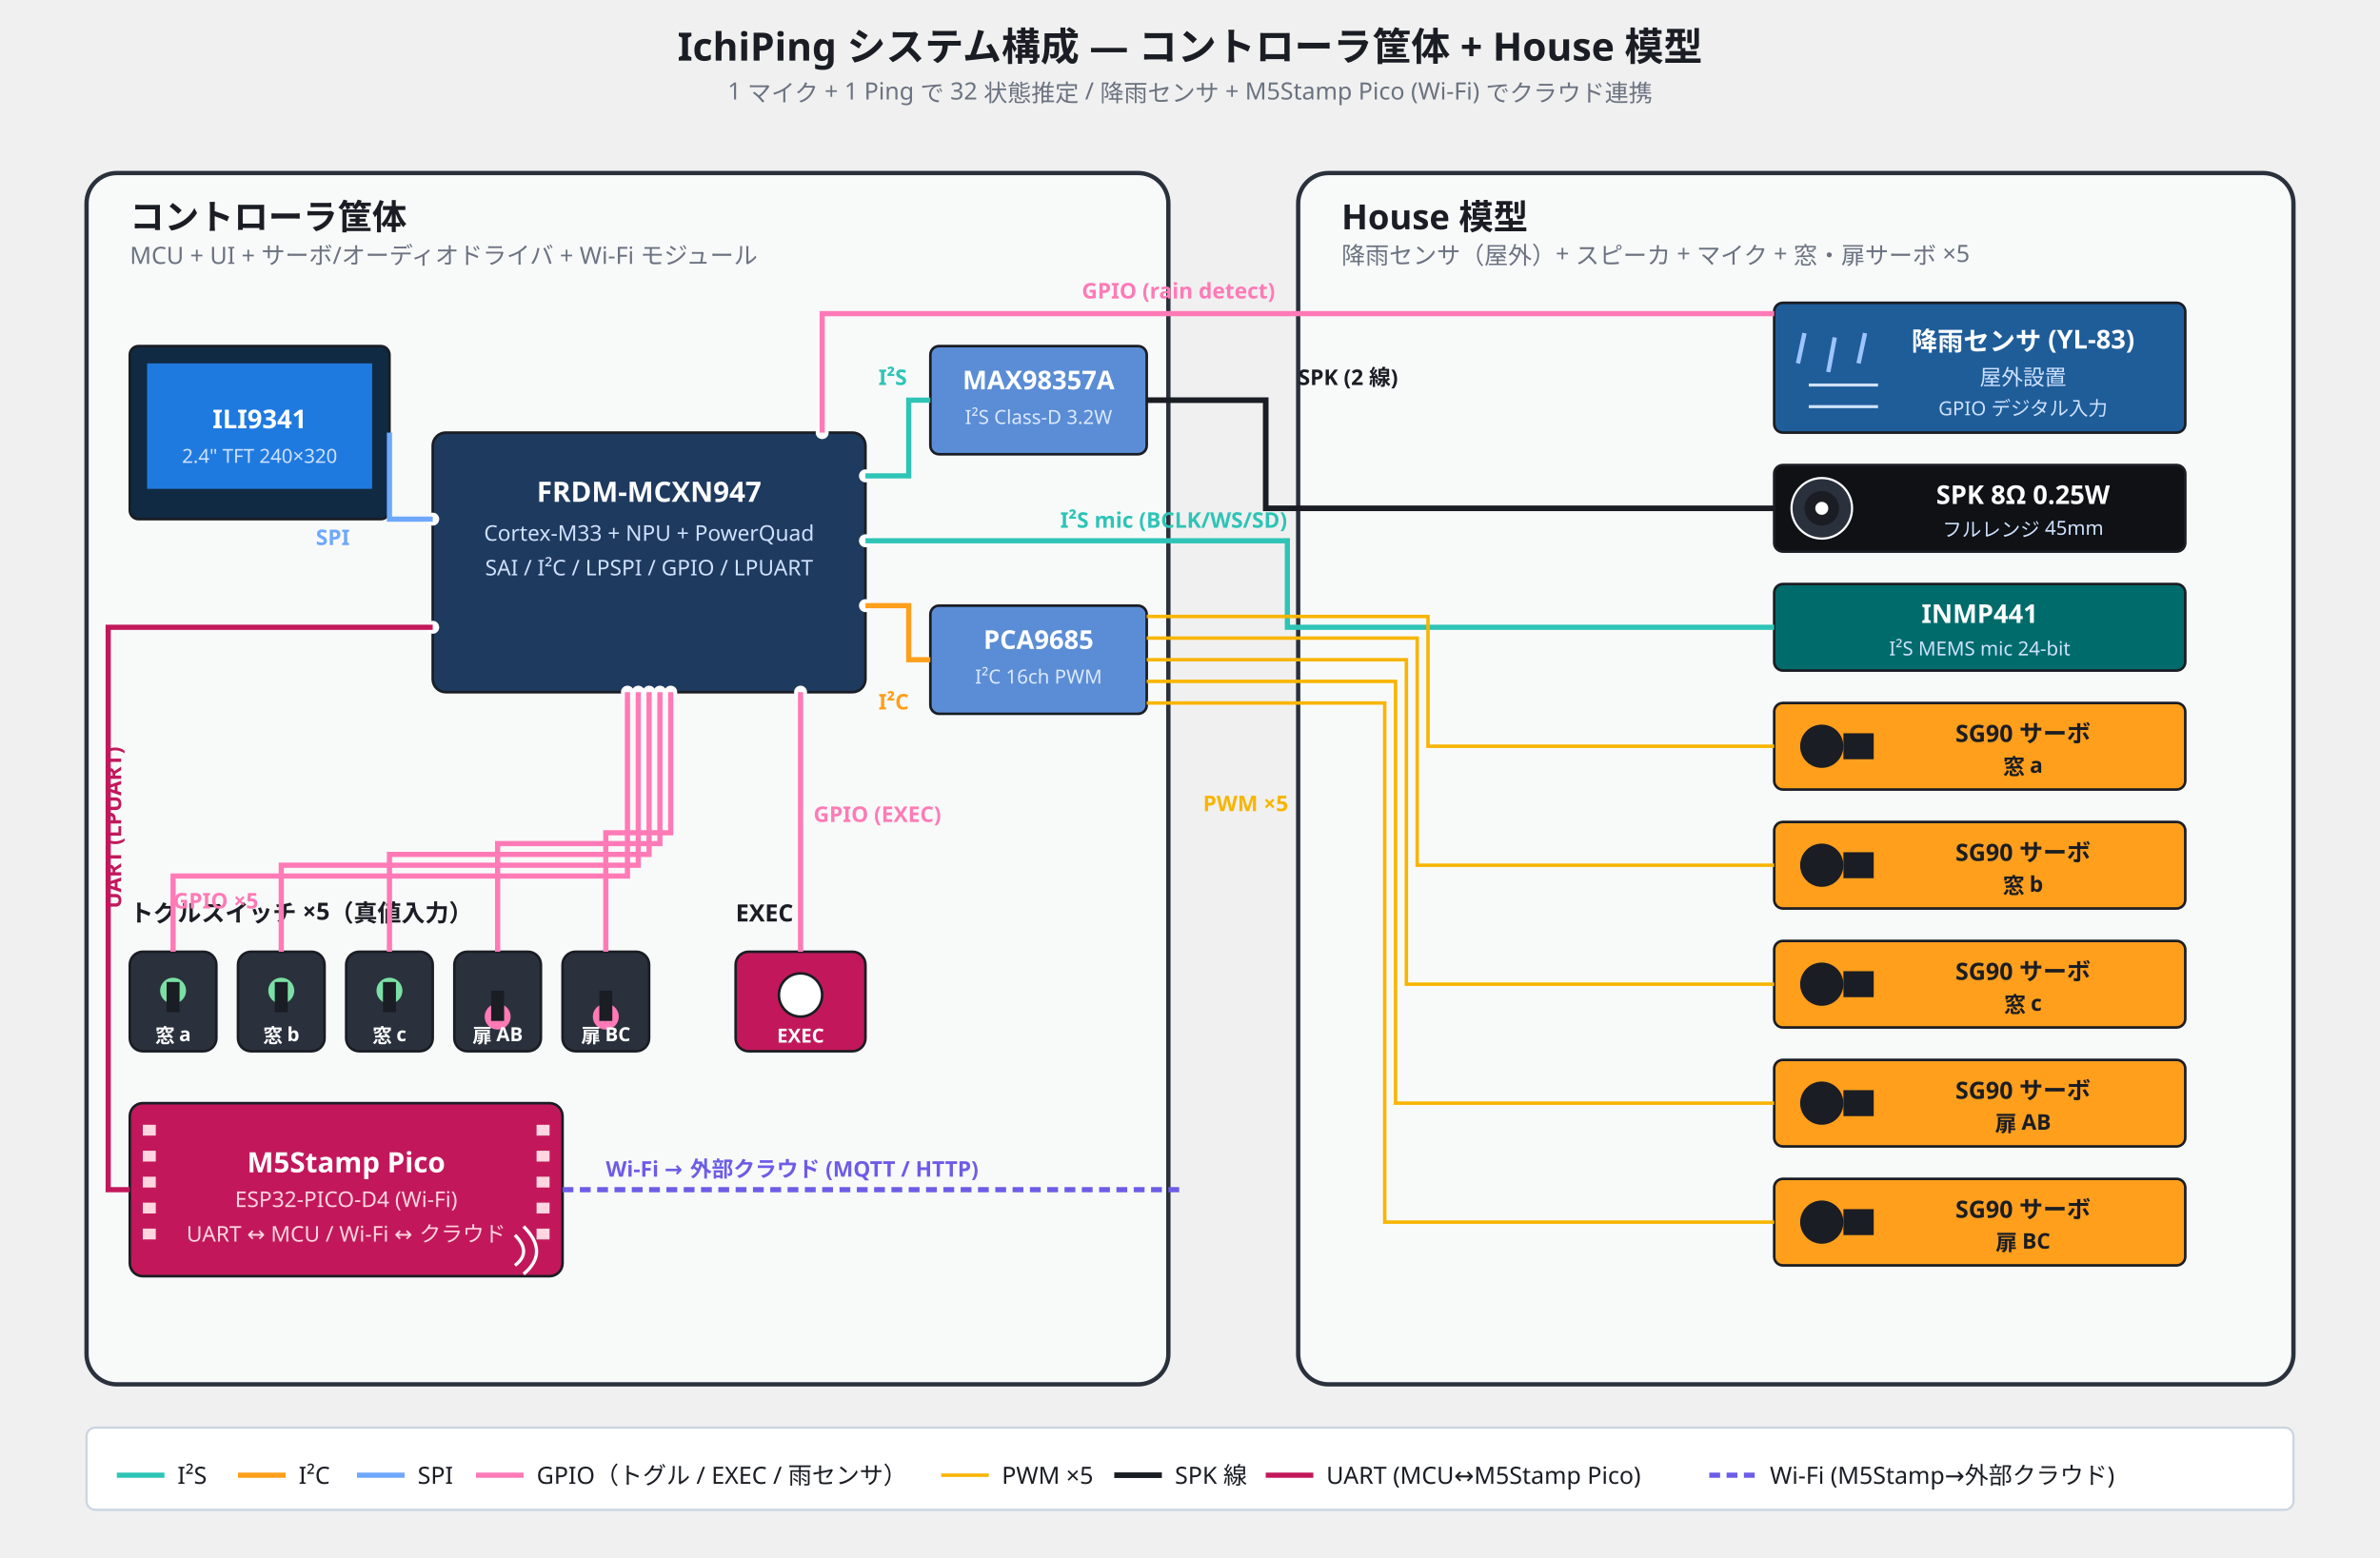
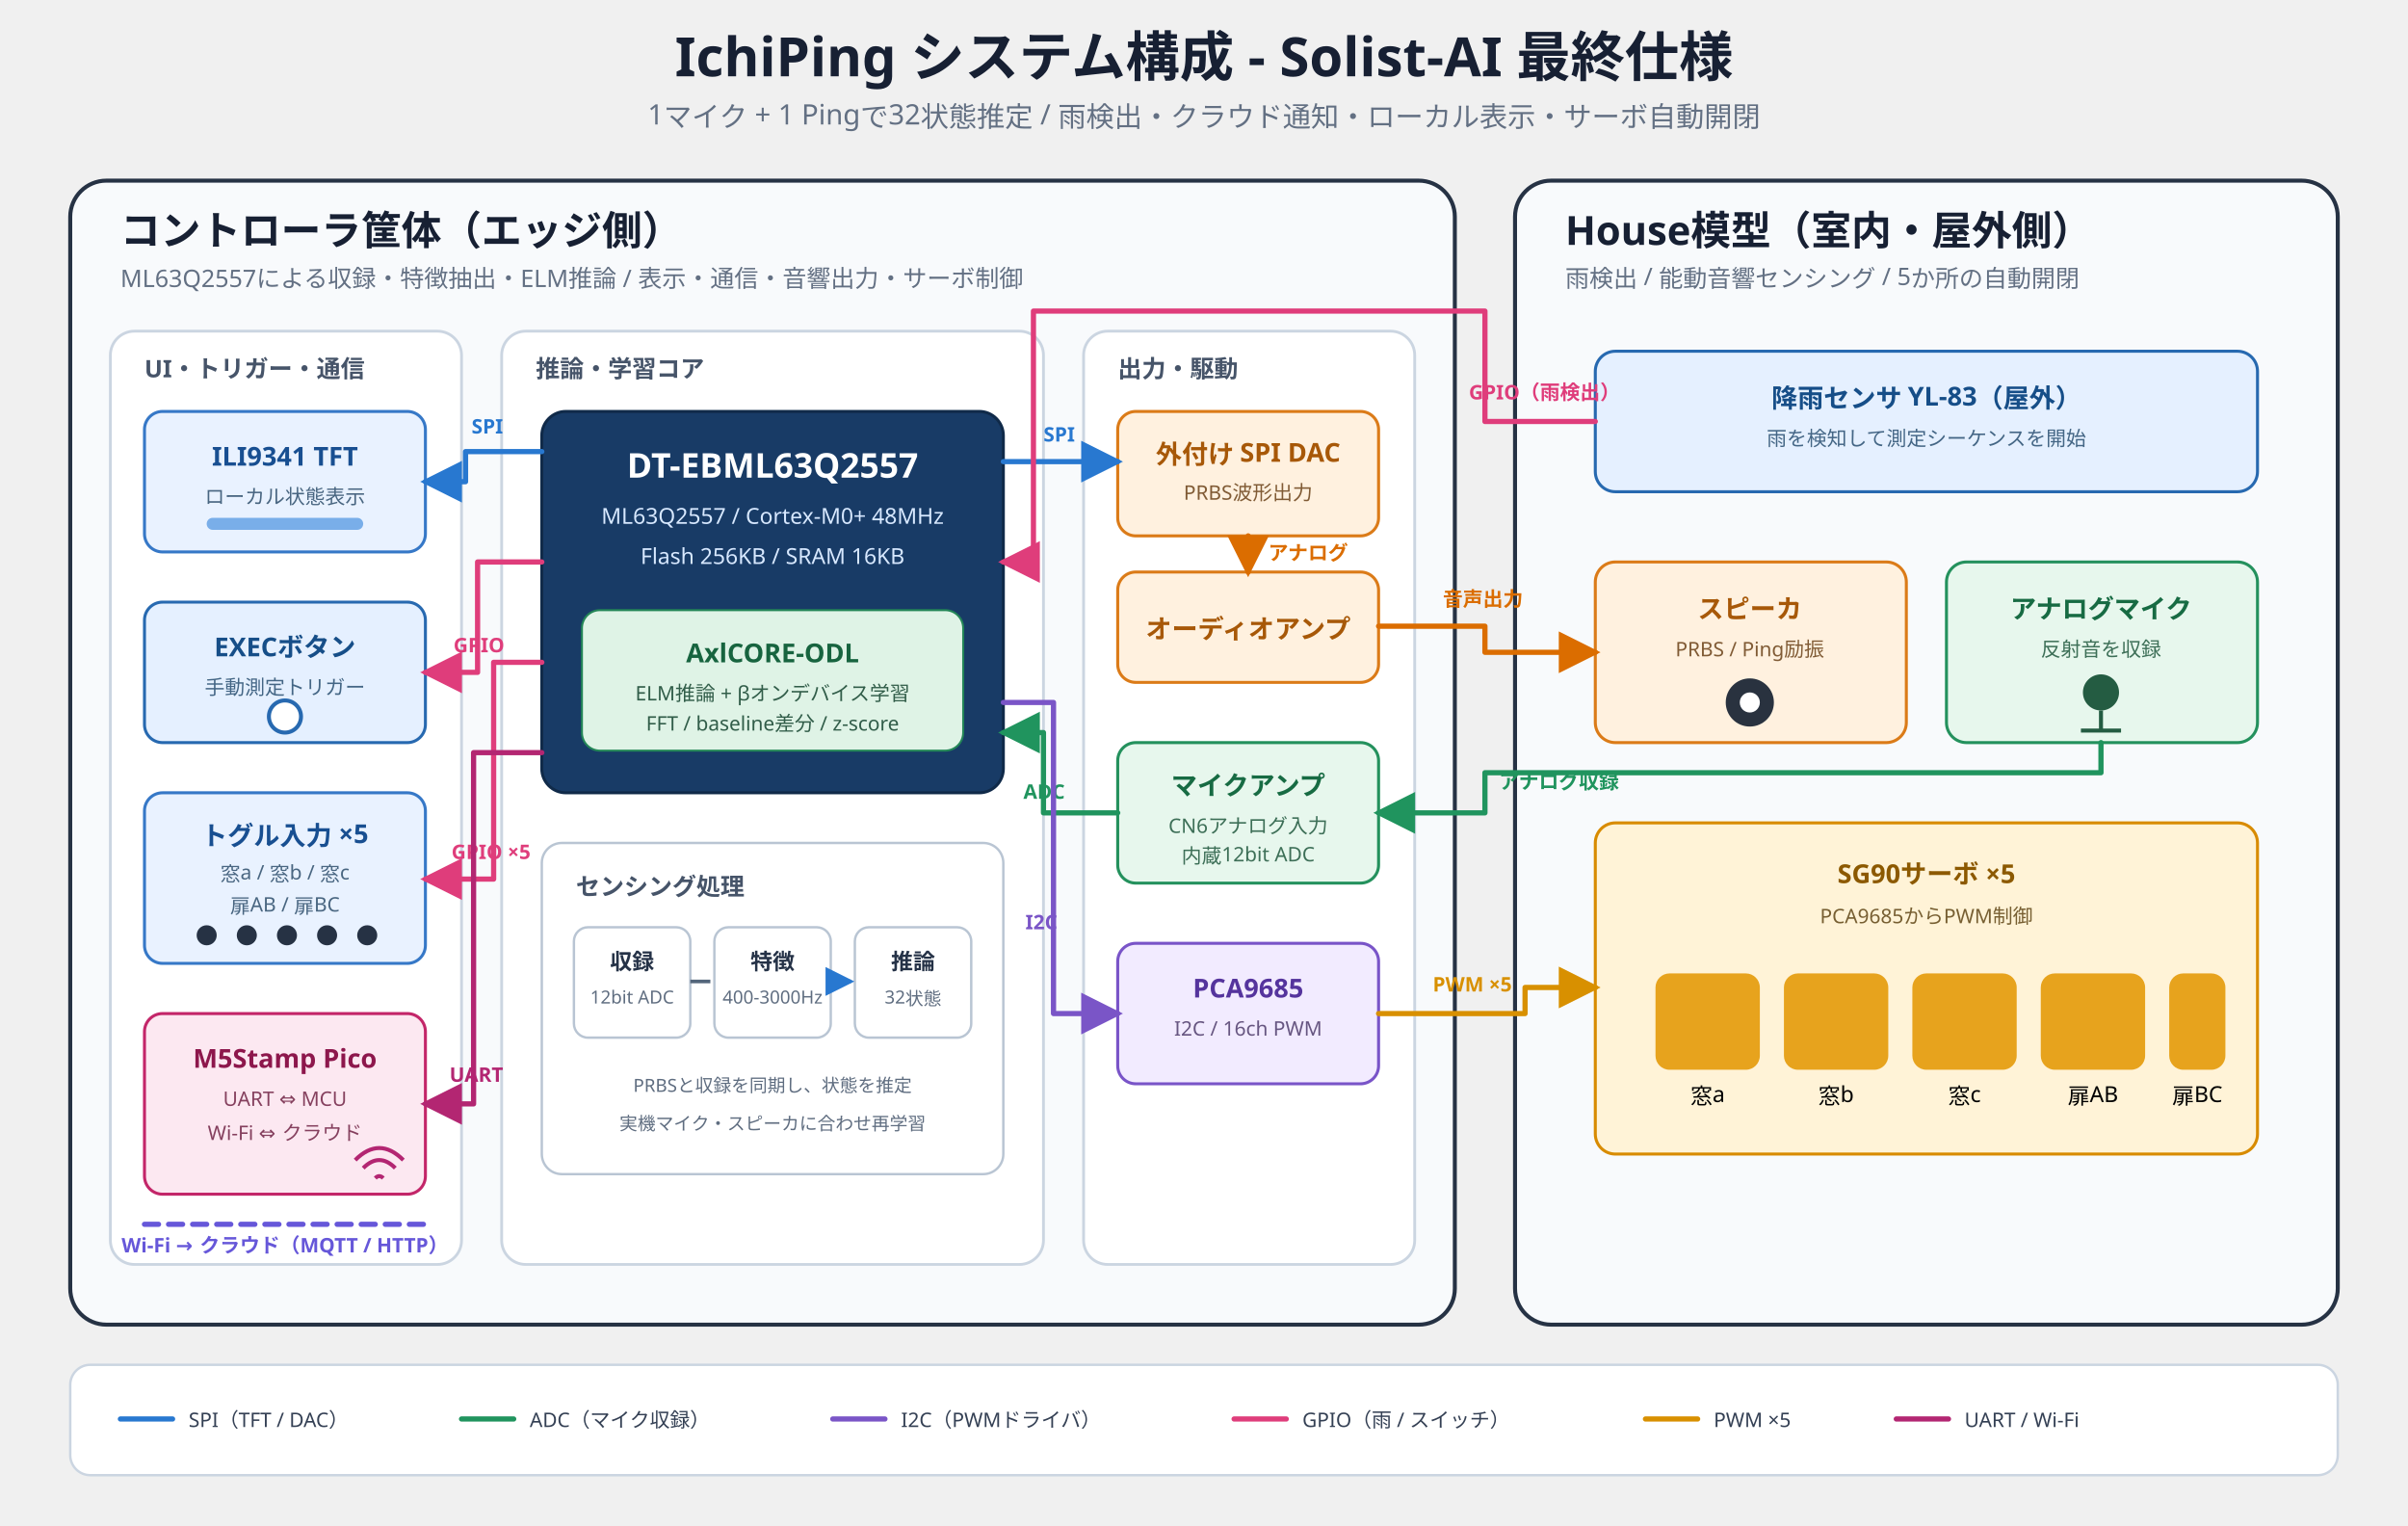
- <svg xmlns="http://www.w3.org/2000/svg" viewBox="0 0 1100 720" font-family="Hiragino Sans, Yu Gothic UI, Segoe UI, sans-serif">
+ <svg xmlns="http://www.w3.org/2000/svg" viewBox="0 0 1200 760" font-family="'Yu Gothic UI','Meiryo','Segoe UI',sans-serif">
  <defs>
    <style>
-       .enclosure { fill: #f8fafa; stroke: #2a313d; stroke-width: 2; }
-       .enclosure-label { font-size: 16px; font-weight: 800; fill: #1a1d23; }
-       .enclosure-sub { font-size: 11px; fill: #6b7280; }
- 
-       .part { stroke: #1a1d23; stroke-width: 1.2; }
-       .part-mcu { fill: #1f3a5f; }
-       .part-mcu-text { fill: #fff; font-weight: 700; font-size: 13px; }
-       .part-mcu-sub  { fill: #cfe2ff; font-size: 10px; }
- 
-       .part-display { fill: #102a43; }
-       .part-display-text { fill: #fff; font-weight: 700; font-size: 12px; }
- 
-       .part-amp { fill: #5b8dd6; }
-       .part-pca { fill: #5b8dd6; }
-       .part-amp-text { fill: #fff; font-weight: 700; font-size: 12px; }
- 
-       .part-toggle { fill: #2a313d; }
-       .part-toggle-text { fill: #fff; font-size: 9px; font-weight: 700; text-anchor: middle; }
- 
-       .part-mic { fill: #006b6b; }
-       .part-mic-text { fill: #fff; font-weight: 700; font-size: 12px; }
- 
-       .part-sp { fill: #0f1115; }
-       .part-sp-text { fill: #fff; font-weight: 700; font-size: 12px; }
- 
-       .part-servo { fill: #ff9f1c; }
-       .part-servo-text { fill: #1a1d23; font-size: 9px; font-weight: 700; text-anchor: middle; }
- 
-       .part-esp { fill: #c2185b; }
-       .part-esp-text { fill: #fff; font-weight: 700; font-size: 13px; }
-       .part-esp-sub  { fill: #ffd6e0; font-size: 10px; }
- 
-       .part-rain { fill: #1f5d99; }
-       .part-rain-text { fill: #fff; font-weight: 700; font-size: 12px; }
- 
-       .label { font-size: 11px; fill: #4b5563; }
-       .label-small { font-size: 10px; fill: #6b7280; }
- 
-       .wire-i2s    { stroke: #2ec4b6; stroke-width: 2.4; fill: none; }
-       .wire-i2c    { stroke: #ff9f1c; stroke-width: 2.4; fill: none; }
-       .wire-spi    { stroke: #6ea8fe; stroke-width: 2.4; fill: none; }
-       .wire-gpio   { stroke: #ff7ab6; stroke-width: 2.4; fill: none; }
-       .wire-pwm    { stroke: #f8b500; stroke-width: 1.6; fill: none; }
-       .wire-audio  { stroke: #1a1d23; stroke-width: 2.6; fill: none; }
-       .wire-uart   { stroke: #c2185b; stroke-width: 2.4; fill: none; }
-       .wire-wifi   { stroke: #6c5ce7; stroke-width: 2.4; fill: none; stroke-dasharray: 5 3; }
-       .wire-label  { font-size: 10px; font-weight: 700; }
- 
-       .legend-box { fill: #fff; stroke: #cbd5e1; stroke-width: 1; }
+       .title{font-size:27px;font-weight:800;fill:#172033}
+       .subtitle{font-size:14px;fill:#637083}
+       .panel{fill:#f8fafc;stroke:#263244;stroke-width:2}
+       .panel-title{font-size:20px;font-weight:800;fill:#172033}
+       .panel-sub{font-size:12px;fill:#637083}
+       .group{fill:#fff;stroke:#cbd5e1;stroke-width:1.4}
+       .group-title{font-size:12px;font-weight:800;fill:#465469}
+       .box{stroke-width:1.5}
+       .box-title{font-size:13px;font-weight:800}
+       .box-sub{font-size:10px}
+       .mcu{fill:#183b66;stroke:#102a49}
+       .mcu-title{fill:#fff;font-size:17px;font-weight:800}
+       .mcu-sub{fill:#d7e8ff;font-size:11px}
+       .mcu-core{fill:#dff3e6;stroke:#238657}
+       .mcu-core-title{fill:#17643f;font-size:13px;font-weight:800}
+       .mcu-core-sub{fill:#315d49;font-size:10px}
+       .ui{fill:#e9f2ff;stroke:#3678c7}.ui-t{fill:#184f91}.ui-s{fill:#496681}
+       .comm{fill:#fce8f1;stroke:#c32669}.comm-t{fill:#8d174c}.comm-s{fill:#85405e}
+       .sense{fill:#e7f7ed;stroke:#24915d}.sense-t{fill:#176b43}.sense-s{fill:#3d6f57}
+       .audio{fill:#fff1df;stroke:#db7b18}.audio-t{fill:#a75808}.audio-s{fill:#805b35}
+       .control{fill:#f2ebff;stroke:#7954c8}.control-t{fill:#55349d}.control-s{fill:#675681}
+       .rain{fill:#e5f0ff;stroke:#2769b0}.rain-t{fill:#164e88}.rain-s{fill:#446685}
+       .servo{fill:#fff3d7;stroke:#d88b00}.servo-t{fill:#8c5900}.servo-s{fill:#775f32}
+       .wire{fill:none;stroke-width:2.6;stroke-linejoin:round;stroke-linecap:round}
+       .spi{stroke:#2878d0}.adc{stroke:#20945e}.i2c{stroke:#7a55c7}
+       .gpio{stroke:#df3d7b}.pwm{stroke:#d89000}.uart{stroke:#b32672}
+       .wifi{stroke:#6657d9;stroke-dasharray:7 5}.audio-wire{stroke:#db6d00}
+       .wire-label{font-size:10px;font-weight:800}
+       .flow{fill:#fff;stroke:#b9c5d3;stroke-width:1.2}
+       .flow-title{font-size:11px;font-weight:800;fill:#253247}
+       .flow-sub{font-size:9px;fill:#5f6d80}
+       .legend{font-size:10px;fill:#344054}
    </style>
+     <marker id="arrow-spi" markerWidth="8" markerHeight="8" refX="7" refY="4" orient="auto">
+       <path d="M0 0L8 4L0 8Z" fill="#2878d0" />
+     </marker>
+     <marker id="arrow-adc" markerWidth="8" markerHeight="8" refX="7" refY="4" orient="auto">
+       <path d="M0 0L8 4L0 8Z" fill="#20945e" />
+     </marker>
+     <marker id="arrow-i2c" markerWidth="8" markerHeight="8" refX="7" refY="4" orient="auto">
+       <path d="M0 0L8 4L0 8Z" fill="#7a55c7" />
+     </marker>
+     <marker id="arrow-gpio" markerWidth="8" markerHeight="8" refX="7" refY="4" orient="auto">
+       <path d="M0 0L8 4L0 8Z" fill="#df3d7b" />
+     </marker>
+     <marker id="arrow-pwm" markerWidth="8" markerHeight="8" refX="7" refY="4" orient="auto">
+       <path d="M0 0L8 4L0 8Z" fill="#d89000" />
+     </marker>
+     <marker id="arrow-uart" markerWidth="8" markerHeight="8" refX="7" refY="4" orient="auto">
+       <path d="M0 0L8 4L0 8Z" fill="#b32672" />
+     </marker>
+     <marker id="arrow-audio" markerWidth="8" markerHeight="8" refX="7" refY="4" orient="auto">
+       <path d="M0 0L8 4L0 8Z" fill="#db6d00" />
+     </marker>
  </defs>
-   <text x="550" y="28" font-size="18" font-weight="800" text-anchor="middle" fill="#1a1d23">
-     IchiPing システム構成 — コントローラ筐体 + House 模型
-   </text>
-   <text x="550" y="46" font-size="11" text-anchor="middle" fill="#6b7280">
-     1 マイク + 1 Ping で 32 状態推定 / 降雨センサ + M5Stamp Pico (Wi-Fi) でクラウド連携
-   </text>
-   <rect class="enclosure" x="40" y="80" width="500" height="560" rx="14" />
-   <text class="enclosure-label" x="60" y="106">コントローラ筐体</text>
-   <text class="enclosure-sub" x="60" y="122">MCU + UI + サーボ/オーディオドライバ + Wi-Fi モジュール</text>
-   <rect class="part part-mcu" x="200" y="200" width="200" height="120" rx="6" />
-   <text class="part-mcu-text" x="300" y="232" text-anchor="middle">FRDM-MCXN947</text>
-   <text class="part-mcu-sub" x="300" y="250" text-anchor="middle">Cortex-M33 + NPU + PowerQuad</text>
-   <text class="part-mcu-sub" x="300" y="266" text-anchor="middle">SAI / I²C / LPSPI / GPIO / LPUART</text>
-   <circle cx="200" cy="240" r="3" fill="#fff" />
-   <circle cx="200" cy="290" r="3" fill="#fff" />
-   <circle cx="400" cy="220" r="3" fill="#fff" />
-   <circle cx="400" cy="250" r="3" fill="#fff" />
-   <circle cx="400" cy="280" r="3" fill="#fff" />
-   <circle cx="380" cy="200" r="3" fill="#fff" />
-   <circle cx="290" cy="320" r="3" fill="#fff" />
-   <circle cx="295" cy="320" r="3" fill="#fff" />
-   <circle cx="300" cy="320" r="3" fill="#fff" />
-   <circle cx="305" cy="320" r="3" fill="#fff" />
-   <circle cx="310" cy="320" r="3" fill="#fff" />
-   <circle cx="370" cy="320" r="3" fill="#fff" />
-   <rect class="part part-display" x="60" y="160" width="120" height="80" rx="4" />
-   <rect x="68" y="168" width="104" height="58" fill="#1f7ae0" stroke="none" />
-   <text class="part-display-text" x="120" y="198" text-anchor="middle">ILI9341</text>
-   <text x="120" y="214" text-anchor="middle" font-size="9" fill="#cfe2ff">2.4" TFT 240×320</text>
-   <rect class="part part-amp" x="430" y="160" width="100" height="50" rx="4" />
-   <text class="part-amp-text" x="480" y="180" text-anchor="middle">MAX98357A</text>
-   <text x="480" y="196" text-anchor="middle" font-size="9" fill="#dbe9ff">I²S Class-D 3.2W</text>
-   <rect class="part part-pca" x="430" y="280" width="100" height="50" rx="4" />
-   <text class="part-amp-text" x="480" y="300" text-anchor="middle">PCA9685</text>
-   <text x="480" y="316" text-anchor="middle" font-size="9" fill="#dbe9ff">I²C 16ch PWM</text>
-   <text x="60" y="426" font-size="11" font-weight="700" fill="#1a1d23">トグルスイッチ ×5（真値入力）</text>
+   <text class="title" x="600" y="38" text-anchor="middle">IchiPing システム構成 - Solist-AI 最終仕様</text>
+   <text class="subtitle" x="600" y="62" text-anchor="middle">1マイク + 1 Pingで32状態推定 / 雨検出・クラウド通知・ローカル表示・サーボ自動開閉</text>
+   <rect class="panel" x="35" y="90" width="690" height="570" rx="18" />
+   <text class="panel-title" x="60" y="122">コントローラ筐体（エッジ側）</text>
+   <text class="panel-sub" x="60" y="143">ML63Q2557による収録・特徴抽出・ELM推論 / 表示・通信・音響出力・サーボ制御</text>
+   <rect class="group" x="55" y="165" width="175" height="465" rx="12" />
+   <text class="group-title" x="72" y="188">UI・トリガー・通信</text>
+   <rect class="box ui" x="72" y="205" width="140" height="70" rx="9" />
+   <text class="box-title ui-t" x="142" y="232" text-anchor="middle">ILI9341 TFT</text>
+   <text class="box-sub ui-s" x="142" y="251" text-anchor="middle">ローカル状態表示</text>
+   <rect x="103" y="258" width="78" height="6" rx="3" fill="#79aee9" />
+   <rect class="box rain" x="72" y="300" width="140" height="70" rx="9" />
+   <text class="box-title rain-t" x="142" y="327" text-anchor="middle">EXECボタン</text>
+   <text class="box-sub rain-s" x="142" y="346" text-anchor="middle">手動測定トリガー</text>
+   <circle cx="142" cy="357" r="8" fill="#fff" stroke="#2769b0" stroke-width="2" />
+   <rect class="box ui" x="72" y="395" width="140" height="85" rx="9" />
+   <text class="box-title ui-t" x="142" y="421" text-anchor="middle">トグル入力 ×5</text>
+   <text class="box-sub ui-s" x="142" y="439" text-anchor="middle">窓a / 窓b / 窓c</text>
+   <text class="box-sub ui-s" x="142" y="455" text-anchor="middle">扉AB / 扉BC</text>
+   <g fill="#263244">
+     <circle cx="103" cy="466" r="5" />
+     <circle cx="123" cy="466" r="5" />
+     <circle cx="143" cy="466" r="5" />
+     <circle cx="163" cy="466" r="5" />
+     <circle cx="183" cy="466" r="5" />
+   </g>
+   <rect class="box comm" x="72" y="505" width="140" height="90" rx="9" />
+   <text class="box-title comm-t" x="142" y="532" text-anchor="middle">M5Stamp Pico</text>
+   <text class="box-sub comm-s" x="142" y="551" text-anchor="middle">UART ⇔ MCU</text>
+   <text class="box-sub comm-s" x="142" y="568" text-anchor="middle">Wi-Fi ⇔ クラウド</text>
+   <path d="M177 578q12-12 24 0M181 582q8-8 16 0M187 587q2-2 4 0" fill="none" stroke="#b32672" stroke-width="2" />
+   <rect class="group" x="250" y="165" width="270" height="465" rx="12" />
+   <text class="group-title" x="267" y="188">推論・学習コア</text>
+   <rect class="mcu box" x="270" y="205" width="230" height="190" rx="12" />
+   <text class="mcu-title" x="385" y="238" text-anchor="middle">DT-EBML63Q2557</text>
+   <text class="mcu-sub" x="385" y="261" text-anchor="middle">ML63Q2557 / Cortex-M0+ 48MHz</text>
+   <text class="mcu-sub" x="385" y="281" text-anchor="middle">Flash 256KB / SRAM 16KB</text>
+   <rect class="mcu-core" x="290" y="304" width="190" height="70" rx="9" />
+   <text class="mcu-core-title" x="385" y="330" text-anchor="middle">AxlCORE-ODL</text>
+   <text class="mcu-core-sub" x="385" y="349" text-anchor="middle">ELM推論 + βオンデバイス学習</text>
+   <text class="mcu-core-sub" x="385" y="364" text-anchor="middle">FFT / baseline差分 / z-score</text>
+   <rect class="flow" x="270" y="420" width="230" height="165" rx="10" />
+   <text class="group-title" x="287" y="446">センシング処理</text>
  <g>
-     <g transform="translate(60,440)">
-       <rect class="part part-toggle" width="40" height="46" rx="6" />
-       <circle cx="20" cy="18" r="6" fill="#7be0a4" />
-       <rect x="17" y="14" width="6" height="14" fill="#1a1d23" />
-       <text class="part-toggle-text" x="20" y="42">窓 a</text>
-     </g>
-     <g transform="translate(110,440)">
-       <rect class="part part-toggle" width="40" height="46" rx="6" />
-       <circle cx="20" cy="18" r="6" fill="#7be0a4" />
-       <rect x="17" y="14" width="6" height="14" fill="#1a1d23" />
-       <text class="part-toggle-text" x="20" y="42">窓 b</text>
-     </g>
-     <g transform="translate(160,440)">
-       <rect class="part part-toggle" width="40" height="46" rx="6" />
-       <circle cx="20" cy="18" r="6" fill="#7be0a4" />
-       <rect x="17" y="14" width="6" height="14" fill="#1a1d23" />
-       <text class="part-toggle-text" x="20" y="42">窓 c</text>
-     </g>
-     <g transform="translate(210,440)">
-       <rect class="part part-toggle" width="40" height="46" rx="6" />
-       <circle cx="20" cy="30" r="6" fill="#ff7ab6" />
-       <rect x="17" y="18" width="6" height="14" fill="#1a1d23" />
-       <text class="part-toggle-text" x="20" y="42">扉 AB</text>
-     </g>
-     <g transform="translate(260,440)">
-       <rect class="part part-toggle" width="40" height="46" rx="6" />
-       <circle cx="20" cy="30" r="6" fill="#ff7ab6" />
-       <rect x="17" y="18" width="6" height="14" fill="#1a1d23" />
-       <text class="part-toggle-text" x="20" y="42">扉 BC</text>
-     </g>
-   </g>
-   <text x="340" y="426" font-size="11" font-weight="700" fill="#1a1d23">EXEC</text>
-   <g transform="translate(340,440)">
-     <rect class="part" x="0" y="0" width="60" height="46" rx="6" fill="#c2185b" />
-     <circle cx="30" cy="20" r="10" fill="#fff" stroke="#1a1d23" stroke-width="1.2" />
-     <text x="30" y="42" font-size="9" font-weight="700" fill="#fff" text-anchor="middle">EXEC</text>
-   </g>
-   <g transform="translate(60,510)">
-     <rect class="part part-esp" width="200" height="80" rx="6" />
-     <g fill="#ffd6e0">
-       <rect x="6" y="10" width="6" height="5" />
-       <rect x="6" y="22" width="6" height="5" />
-       <rect x="6" y="34" width="6" height="5" />
-       <rect x="6" y="46" width="6" height="5" />
-       <rect x="6" y="58" width="6" height="5" />
-       <rect x="188" y="10" width="6" height="5" />
-       <rect x="188" y="22" width="6" height="5" />
-       <rect x="188" y="34" width="6" height="5" />
-       <rect x="188" y="46" width="6" height="5" />
-       <rect x="188" y="58" width="6" height="5" />
-     </g>
-     <text class="part-esp-text" x="100" y="32" text-anchor="middle">M5Stamp Pico</text>
-     <text class="part-esp-sub" x="100" y="48" text-anchor="middle">ESP32-PICO-D4 (Wi-Fi)</text>
-     <text class="part-esp-sub" x="100" y="64" text-anchor="middle">UART ↔ MCU / Wi-Fi ↔ クラウド</text>
-     <path d="M178,75 Q186,69 178,61" fill="none" stroke="#fff" stroke-width="1.5" />
-     <path d="M182,79 Q194,69 182,57" fill="none" stroke="#fff" stroke-width="1.5" />
-   </g>
-   <path class="wire-spi" d="M200,240 L180,240 L180,200" />
-   <text class="wire-label" x="146" y="252" fill="#6ea8fe">SPI</text>
-   <path class="wire-i2s" d="M400,220 L420,220 L420,185 L430,185" />
-   <text class="wire-label" x="406" y="178" fill="#2ec4b6">I²S</text>
-   <path class="wire-i2c" d="M400,280 L420,280 L420,305 L430,305" />
-   <text class="wire-label" x="406" y="328" fill="#ff9f1c">I²C</text>
-   <path class="wire-gpio" d="M80,440 L80,405 L290,405 L290,320" />
-   <path class="wire-gpio" d="M130,440 L130,400 L295,400 L295,320" />
-   <path class="wire-gpio" d="M180,440 L180,395 L300,395 L300,320" />
-   <path class="wire-gpio" d="M230,440 L230,390 L305,390 L305,320" />
-   <path class="wire-gpio" d="M280,440 L280,385 L310,385 L310,320" />
-   <text class="wire-label" x="80" y="420" fill="#ff7ab6">GPIO ×5</text>
-   <path class="wire-gpio" d="M370,440 L370,320" />
-   <text class="wire-label" x="376" y="380" fill="#ff7ab6">GPIO (EXEC)</text>
-   <path class="wire-uart" d="M60,550 L50,550 L50,290 L200,290" />
-   <text class="wire-label" x="56" y="420" fill="#c2185b" transform="rotate(-90, 56, 420)">UART (LPUART)</text>
-   <path class="wire-wifi" d="M260,550 L545,550" />
-   <text class="wire-label" x="280" y="544" fill="#6c5ce7">Wi-Fi → 外部クラウド (MQTT / HTTP)</text>
-   <rect class="enclosure" x="600" y="80" width="460" height="560" rx="14" />
-   <text class="enclosure-label" x="620" y="106">House 模型</text>
-   <text class="enclosure-sub" x="620" y="122">降雨センサ（屋外）+ スピーカ + マイク + 窓・扉サーボ ×5</text>
-   <g transform="translate(820,140)">
-     <rect class="part part-rain" width="190" height="60" rx="4" />
-     <line x1="14" y1="14" x2="11" y2="28" stroke="#9ec4ff" stroke-width="2" />
-     <line x1="28" y1="16" x2="25" y2="32" stroke="#9ec4ff" stroke-width="2" />
-     <line x1="42" y1="14" x2="39" y2="28" stroke="#9ec4ff" stroke-width="2" />
-     <line x1="16" y1="38" x2="48" y2="38" stroke="#cfe2ff" stroke-width="1.4" />
-     <line x1="16" y1="48" x2="48" y2="48" stroke="#cfe2ff" stroke-width="1.4" />
-     <text class="part-rain-text" x="115" y="22" text-anchor="middle">降雨センサ (YL-83)</text>
-     <text x="115" y="38" text-anchor="middle" font-size="10" fill="#cfe2ff">屋外設置</text>
-     <text x="115" y="52" text-anchor="middle" font-size="9" fill="#cfe2ff">GPIO デジタル入力</text>
-   </g>
-   <g transform="translate(820,215)">
-     <rect class="part part-sp" x="0" y="0" width="190" height="40" rx="4" />
-     <circle cx="22" cy="20" r="14" fill="#2a313d" stroke="#fff" stroke-width="1" />
-     <circle cx="22" cy="20" r="8" fill="#1a1d23" />
-     <circle cx="22" cy="20" r="3" fill="#fff" />
-     <text class="part-sp-text" x="115" y="18" text-anchor="middle" fill="#fff">SPK 8Ω 0.25W</text>
-     <text x="115" y="33" text-anchor="middle" font-size="9" fill="#cfe2ff">フルレンジ 45mm</text>
-   </g>
-   <g transform="translate(820,270)">
-     <rect class="part part-mic" x="0" y="0" width="190" height="40" rx="4" />
-     <text class="part-mic-text" x="95" y="18" text-anchor="middle">INMP441</text>
-     <text x="95" y="33" text-anchor="middle" font-size="9" fill="#cfe2ff">I²S MEMS mic 24-bit</text>
-   </g>
+     <rect class="flow" x="286" y="462" width="58" height="55" rx="7" />
+     <text class="flow-title" x="315" y="483" text-anchor="middle">収録</text>
+     <text class="flow-sub" x="315" y="500" text-anchor="middle">12bit ADC</text>
+     <rect class="flow" x="356" y="462" width="58" height="55" rx="7" />
+     <text class="flow-title" x="385" y="483" text-anchor="middle">特徴</text>
+     <text class="flow-sub" x="385" y="500" text-anchor="middle">400-3000Hz</text>
+     <rect class="flow" x="426" y="462" width="58" height="55" rx="7" />
+     <text class="flow-title" x="455" y="483" text-anchor="middle">推論</text>
+     <text class="flow-sub" x="455" y="500" text-anchor="middle">32状態</text>
+     <path d="M344 489h10M414 489h10" stroke="#53657a" stroke-width="1.8" marker-end="url(#arrow-spi)" />
+   </g>
+   <text class="flow-sub" x="385" y="544" text-anchor="middle">PRBSと収録を同期し、状態を推定</text>
+   <text class="flow-sub" x="385" y="563" text-anchor="middle">実機マイク・スピーカに合わせ再学習</text>
+   <rect class="group" x="540" y="165" width="165" height="465" rx="12" />
+   <text class="group-title" x="557" y="188">出力・駆動</text>
+   <rect class="box audio" x="557" y="205" width="130" height="62" rx="9" />
+   <text class="box-title audio-t" x="622" y="231" text-anchor="middle">外付け SPI DAC</text>
+   <text class="box-sub audio-s" x="622" y="249" text-anchor="middle">PRBS波形出力</text>
+   <rect class="box audio" x="557" y="285" width="130" height="55" rx="9" />
+   <text class="box-title audio-t" x="622" y="318" text-anchor="middle">オーディオアンプ</text>
+   <rect class="box sense" x="557" y="370" width="130" height="70" rx="9" />
+   <text class="box-title sense-t" x="622" y="396" text-anchor="middle">マイクアンプ</text>
+   <text class="box-sub sense-s" x="622" y="415" text-anchor="middle">CN6アナログ入力</text>
+   <text class="box-sub sense-s" x="622" y="430" text-anchor="middle">内蔵12bit ADC</text>
+   <rect class="box control" x="557" y="470" width="130" height="70" rx="9" />
+   <text class="box-title control-t" x="622" y="497" text-anchor="middle">PCA9685</text>
+   <text class="box-sub control-s" x="622" y="516" text-anchor="middle">I2C / 16ch PWM</text>
+   <path class="wire spi" d="M500 230H557" marker-end="url(#arrow-spi)" />
+   <text class="wire-label" x="520" y="220" fill="#2878d0">SPI</text>
+   <path class="wire audio-wire" d="M622 267V285" marker-end="url(#arrow-audio)" />
+   <text class="wire-label" x="632" y="279" fill="#db6d00">アナログ</text>
+   <path class="wire adc" d="M557 405H520V365H500" marker-end="url(#arrow-adc)" />
+   <text class="wire-label" x="510" y="398" fill="#20945e">ADC</text>
+   <path class="wire i2c" d="M500 350H525V505H557" marker-end="url(#arrow-i2c)" />
+   <text class="wire-label" x="511" y="463" fill="#7a55c7">I2C</text>
+   <path class="wire spi" d="M270 225H232V240H212" marker-end="url(#arrow-spi)" />
+   <text class="wire-label" x="235" y="216" fill="#2878d0">SPI</text>
+   <path class="wire gpio" d="M270 280H238V335H212" marker-end="url(#arrow-gpio)" />
+   <text class="wire-label" x="226" y="325" fill="#df3d7b">GPIO</text>
+   <path class="wire gpio" d="M270 330H246V438H212" marker-end="url(#arrow-gpio)" />
+   <text class="wire-label" x="225" y="428" fill="#df3d7b">GPIO ×5</text>
+   <path class="wire uart" d="M270 375H236V550H212" marker-end="url(#arrow-uart)" />
+   <text class="wire-label" x="224" y="539" fill="#b32672">UART</text>
+   <path class="wire wifi" d="M72 610H212" />
+   <text class="wire-label" x="142" y="624" text-anchor="middle" fill="#6657d9">Wi-Fi → クラウド（MQTT / HTTP）</text>
+   <rect class="panel" x="755" y="90" width="410" height="570" rx="18" />
+   <text class="panel-title" x="780" y="122">House模型（室内・屋外側）</text>
+   <text class="panel-sub" x="780" y="143">雨検出 / 能動音響センシング / 5か所の自動開閉</text>
+   <rect class="box rain" x="795" y="175" width="330" height="70" rx="10" />
+   <text class="box-title rain-t" x="960" y="203" text-anchor="middle">降雨センサ YL-83（屋外）</text>
+   <text class="box-sub rain-s" x="960" y="222" text-anchor="middle">雨を検知して測定シーケンスを開始</text>
+   <rect class="box audio" x="795" y="280" width="155" height="90" rx="10" />
+   <text class="box-title audio-t" x="872" y="308" text-anchor="middle">スピーカ</text>
+   <text class="box-sub audio-s" x="872" y="327" text-anchor="middle">PRBS / Ping励振</text>
+   <circle cx="872" cy="350" r="12" fill="#29323f" />
+   <circle cx="872" cy="350" r="5" fill="#fff" />
+   <rect class="box sense" x="970" y="280" width="155" height="90" rx="10" />
+   <text class="box-title sense-t" x="1047" y="308" text-anchor="middle">アナログマイク</text>
+   <text class="box-sub sense-s" x="1047" y="327" text-anchor="middle">反射音を収録</text>
+   <circle cx="1047" cy="345" r="9" fill="#245c42" />
+   <path d="M1047 354v10m-10 0h20" stroke="#245c42" stroke-width="2" />
+   <rect class="box servo" x="795" y="410" width="330" height="165" rx="10" />
+   <text class="box-title servo-t" x="960" y="440" text-anchor="middle">SG90サーボ ×5</text>
+   <text class="box-sub servo-s" x="960" y="460" text-anchor="middle">PCA9685からPWM制御</text>
  <g>
-     <g transform="translate(820,325)">
-       <rect class="part part-servo" width="190" height="40" rx="4" />
-       <circle cx="22" cy="20" r="10" fill="#1a1d23" />
-       <rect x="32" y="14" width="14" height="12" fill="#1a1d23" />
-       <text x="115" y="18" text-anchor="middle" font-size="11" font-weight="700" fill="#1a1d23">SG90 サーボ</text>
-       <text x="115" y="33" text-anchor="middle" font-size="10" font-weight="700" fill="#1a1d23">窓 a</text>
-     </g>
-     <g transform="translate(820,380)">
-       <rect class="part part-servo" width="190" height="40" rx="4" />
-       <circle cx="22" cy="20" r="10" fill="#1a1d23" />
-       <rect x="32" y="14" width="14" height="12" fill="#1a1d23" />
-       <text x="115" y="18" text-anchor="middle" font-size="11" font-weight="700" fill="#1a1d23">SG90 サーボ</text>
-       <text x="115" y="33" text-anchor="middle" font-size="10" font-weight="700" fill="#1a1d23">窓 b</text>
-     </g>
-     <g transform="translate(820,435)">
-       <rect class="part part-servo" width="190" height="40" rx="4" />
-       <circle cx="22" cy="20" r="10" fill="#1a1d23" />
-       <rect x="32" y="14" width="14" height="12" fill="#1a1d23" />
-       <text x="115" y="18" text-anchor="middle" font-size="11" font-weight="700" fill="#1a1d23">SG90 サーボ</text>
-       <text x="115" y="33" text-anchor="middle" font-size="10" font-weight="700" fill="#1a1d23">窓 c</text>
-     </g>
-     <g transform="translate(820,490)">
-       <rect class="part part-servo" width="190" height="40" rx="4" />
-       <circle cx="22" cy="20" r="10" fill="#1a1d23" />
-       <rect x="32" y="14" width="14" height="12" fill="#1a1d23" />
-       <text x="115" y="18" text-anchor="middle" font-size="11" font-weight="700" fill="#1a1d23">SG90 サーボ</text>
-       <text x="115" y="33" text-anchor="middle" font-size="10" font-weight="700" fill="#1a1d23">扉 AB</text>
-     </g>
-     <g transform="translate(820,545)">
-       <rect class="part part-servo" width="190" height="40" rx="4" />
-       <circle cx="22" cy="20" r="10" fill="#1a1d23" />
-       <rect x="32" y="14" width="14" height="12" fill="#1a1d23" />
-       <text x="115" y="18" text-anchor="middle" font-size="11" font-weight="700" fill="#1a1d23">SG90 サーボ</text>
-       <text x="115" y="33" text-anchor="middle" font-size="10" font-weight="700" fill="#1a1d23">扉 BC</text>
-     </g>
-   </g>
-   <path class="wire-gpio" d="M380,200 L380,145 L820,145" />
-   <text class="wire-label" x="500" y="138" fill="#ff7ab6">GPIO (rain detect)</text>
-   <path class="wire-audio" d="M530,185 L585,185 L585,235 L820,235" />
-   <text class="wire-label" x="600" y="178" fill="#1a1d23">SPK (2 線)</text>
-   <path class="wire-i2s" d="M400,250 L595,250 L595,290 L820,290" />
-   <text class="wire-label" x="490" y="244" fill="#2ec4b6">I²S mic (BCLK/WS/SD)</text>
-   <path class="wire-pwm" d="M530,285 L660,285 L660,345 L820,345" />
-   <path class="wire-pwm" d="M530,295 L655,295 L655,400 L820,400" />
-   <path class="wire-pwm" d="M530,305 L650,305 L650,455 L820,455" />
-   <path class="wire-pwm" d="M530,315 L645,315 L645,510 L820,510" />
-   <path class="wire-pwm" d="M530,325 L640,325 L640,565 L820,565" />
-   <text class="wire-label" x="556" y="375" fill="#f8b500">PWM ×5</text>
-   <g transform="translate(40,660)">
-     <rect class="legend-box" x="0" y="0" width="1020" height="38" rx="4" />
-     <g transform="translate(14,22)">
-       <line x1="0" y1="0" x2="22" y2="0" class="wire-i2s" />
-       <text x="28" y="4" font-size="11" fill="#1a1d23">I²S</text>
-     </g>
-     <g transform="translate(70,22)">
-       <line x1="0" y1="0" x2="22" y2="0" class="wire-i2c" />
-       <text x="28" y="4" font-size="11" fill="#1a1d23">I²C</text>
-     </g>
-     <g transform="translate(125,22)">
-       <line x1="0" y1="0" x2="22" y2="0" class="wire-spi" />
-       <text x="28" y="4" font-size="11" fill="#1a1d23">SPI</text>
-     </g>
-     <g transform="translate(180,22)">
-       <line x1="0" y1="0" x2="22" y2="0" class="wire-gpio" />
-       <text x="28" y="4" font-size="11" fill="#1a1d23">GPIO（トグル / EXEC / 雨センサ）</text>
-     </g>
-     <g transform="translate(395,22)">
-       <line x1="0" y1="0" x2="22" y2="0" class="wire-pwm" />
-       <text x="28" y="4" font-size="11" fill="#1a1d23">PWM ×5</text>
-     </g>
-     <g transform="translate(475,22)">
-       <line x1="0" y1="0" x2="22" y2="0" class="wire-audio" />
-       <text x="28" y="4" font-size="11" fill="#1a1d23">SPK 線</text>
-     </g>
-     <g transform="translate(545,22)">
-       <line x1="0" y1="0" x2="22" y2="0" class="wire-uart" />
-       <text x="28" y="4" font-size="11" fill="#1a1d23">UART (MCU↔M5Stamp Pico)</text>
-     </g>
-     <g transform="translate(750,22)">
-       <line x1="0" y1="0" x2="22" y2="0" class="wire-wifi" />
-       <text x="28" y="4" font-size="11" fill="#1a1d23">Wi-Fi (M5Stamp→外部クラウド)</text>
-     </g>
+     <rect x="825" y="485" width="52" height="48" rx="7" fill="#e7a31d" />
+     <text x="851" y="550" text-anchor="middle" font-size="11">窓a</text>
+     <rect x="889" y="485" width="52" height="48" rx="7" fill="#e7a31d" />
+     <text x="915" y="550" text-anchor="middle" font-size="11">窓b</text>
+     <rect x="953" y="485" width="52" height="48" rx="7" fill="#e7a31d" />
+     <text x="979" y="550" text-anchor="middle" font-size="11">窓c</text>
+     <rect x="1017" y="485" width="52" height="48" rx="7" fill="#e7a31d" />
+     <text x="1043" y="550" text-anchor="middle" font-size="11">扉AB</text>
+     <rect x="1081" y="485" width="28" height="48" rx="7" fill="#e7a31d" />
+     <text x="1095" y="550" text-anchor="middle" font-size="11">扉BC</text>
+   </g>
+   <path class="wire gpio" d="M795 210H740V155H515V280H500" marker-end="url(#arrow-gpio)" />
+   <text class="wire-label" x="732" y="199" fill="#df3d7b">GPIO（雨検出）</text>
+   <path class="wire audio-wire" d="M687 312H740V325H795" marker-end="url(#arrow-audio)" />
+   <text class="wire-label" x="719" y="302" fill="#db6d00">音声出力</text>
+   <path class="wire adc" d="M1047 370V385H740V405H687" marker-end="url(#arrow-adc)" />
+   <text class="wire-label" x="747" y="393" fill="#20945e">アナログ収録</text>
+   <path class="wire pwm" d="M687 505H760V492H795" marker-end="url(#arrow-pwm)" />
+   <text class="wire-label" x="714" y="494" fill="#d89000">PWM ×5</text>
+   <rect x="35" y="680" width="1130" height="55" rx="10" fill="#fff" stroke="#cbd5e1" stroke-width="1.2" />
+   <g transform="translate(60 707)">
+     <line class="wire spi" x1="0" y1="0" x2="26" y2="0" />
+     <text class="legend" x="34" y="4">SPI（TFT / DAC）</text>
+     <line class="wire adc" x1="170" y1="0" x2="196" y2="0" />
+     <text class="legend" x="204" y="4">ADC（マイク収録）</text>
+     <line class="wire i2c" x1="355" y1="0" x2="381" y2="0" />
+     <text class="legend" x="389" y="4">I2C（PWMドライバ）</text>
+     <line class="wire gpio" x1="555" y1="0" x2="581" y2="0" />
+     <text class="legend" x="589" y="4">GPIO（雨 / スイッチ）</text>
+     <line class="wire pwm" x1="760" y1="0" x2="786" y2="0" />
+     <text class="legend" x="794" y="4">PWM ×5</text>
+     <line class="wire uart" x1="885" y1="0" x2="911" y2="0" />
+     <text class="legend" x="919" y="4">UART / Wi-Fi</text>
  </g>
</svg>
